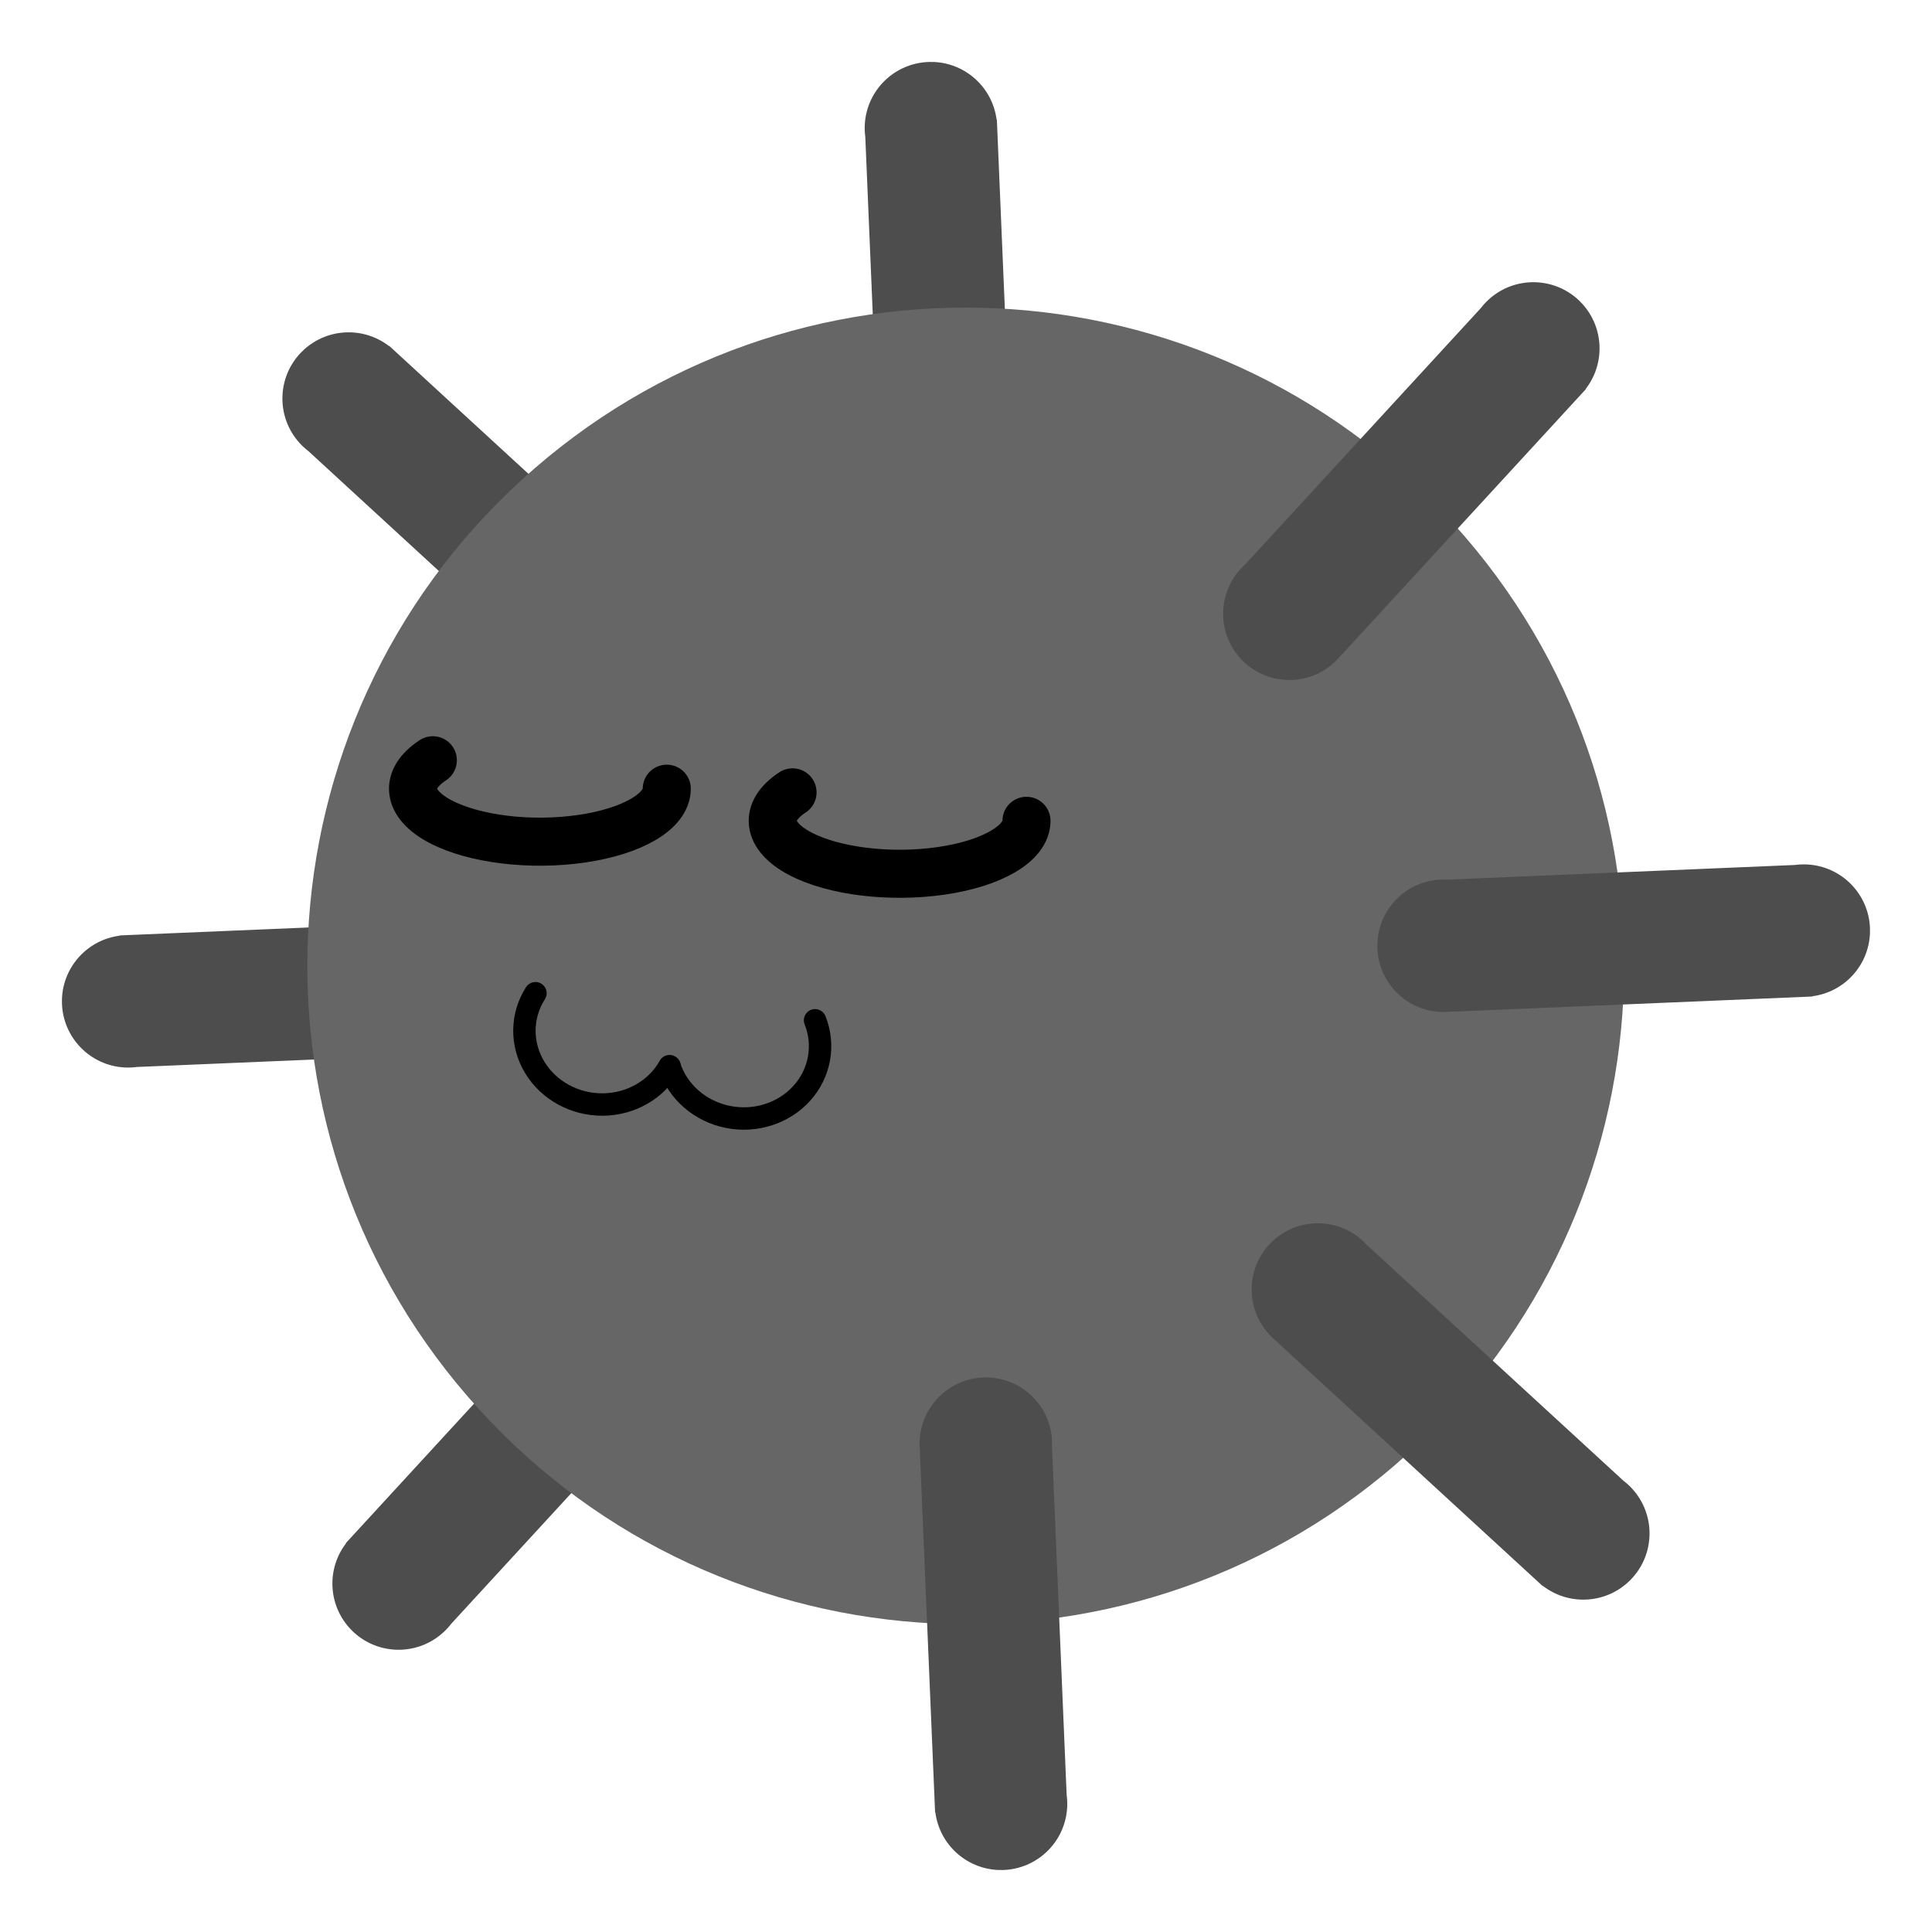
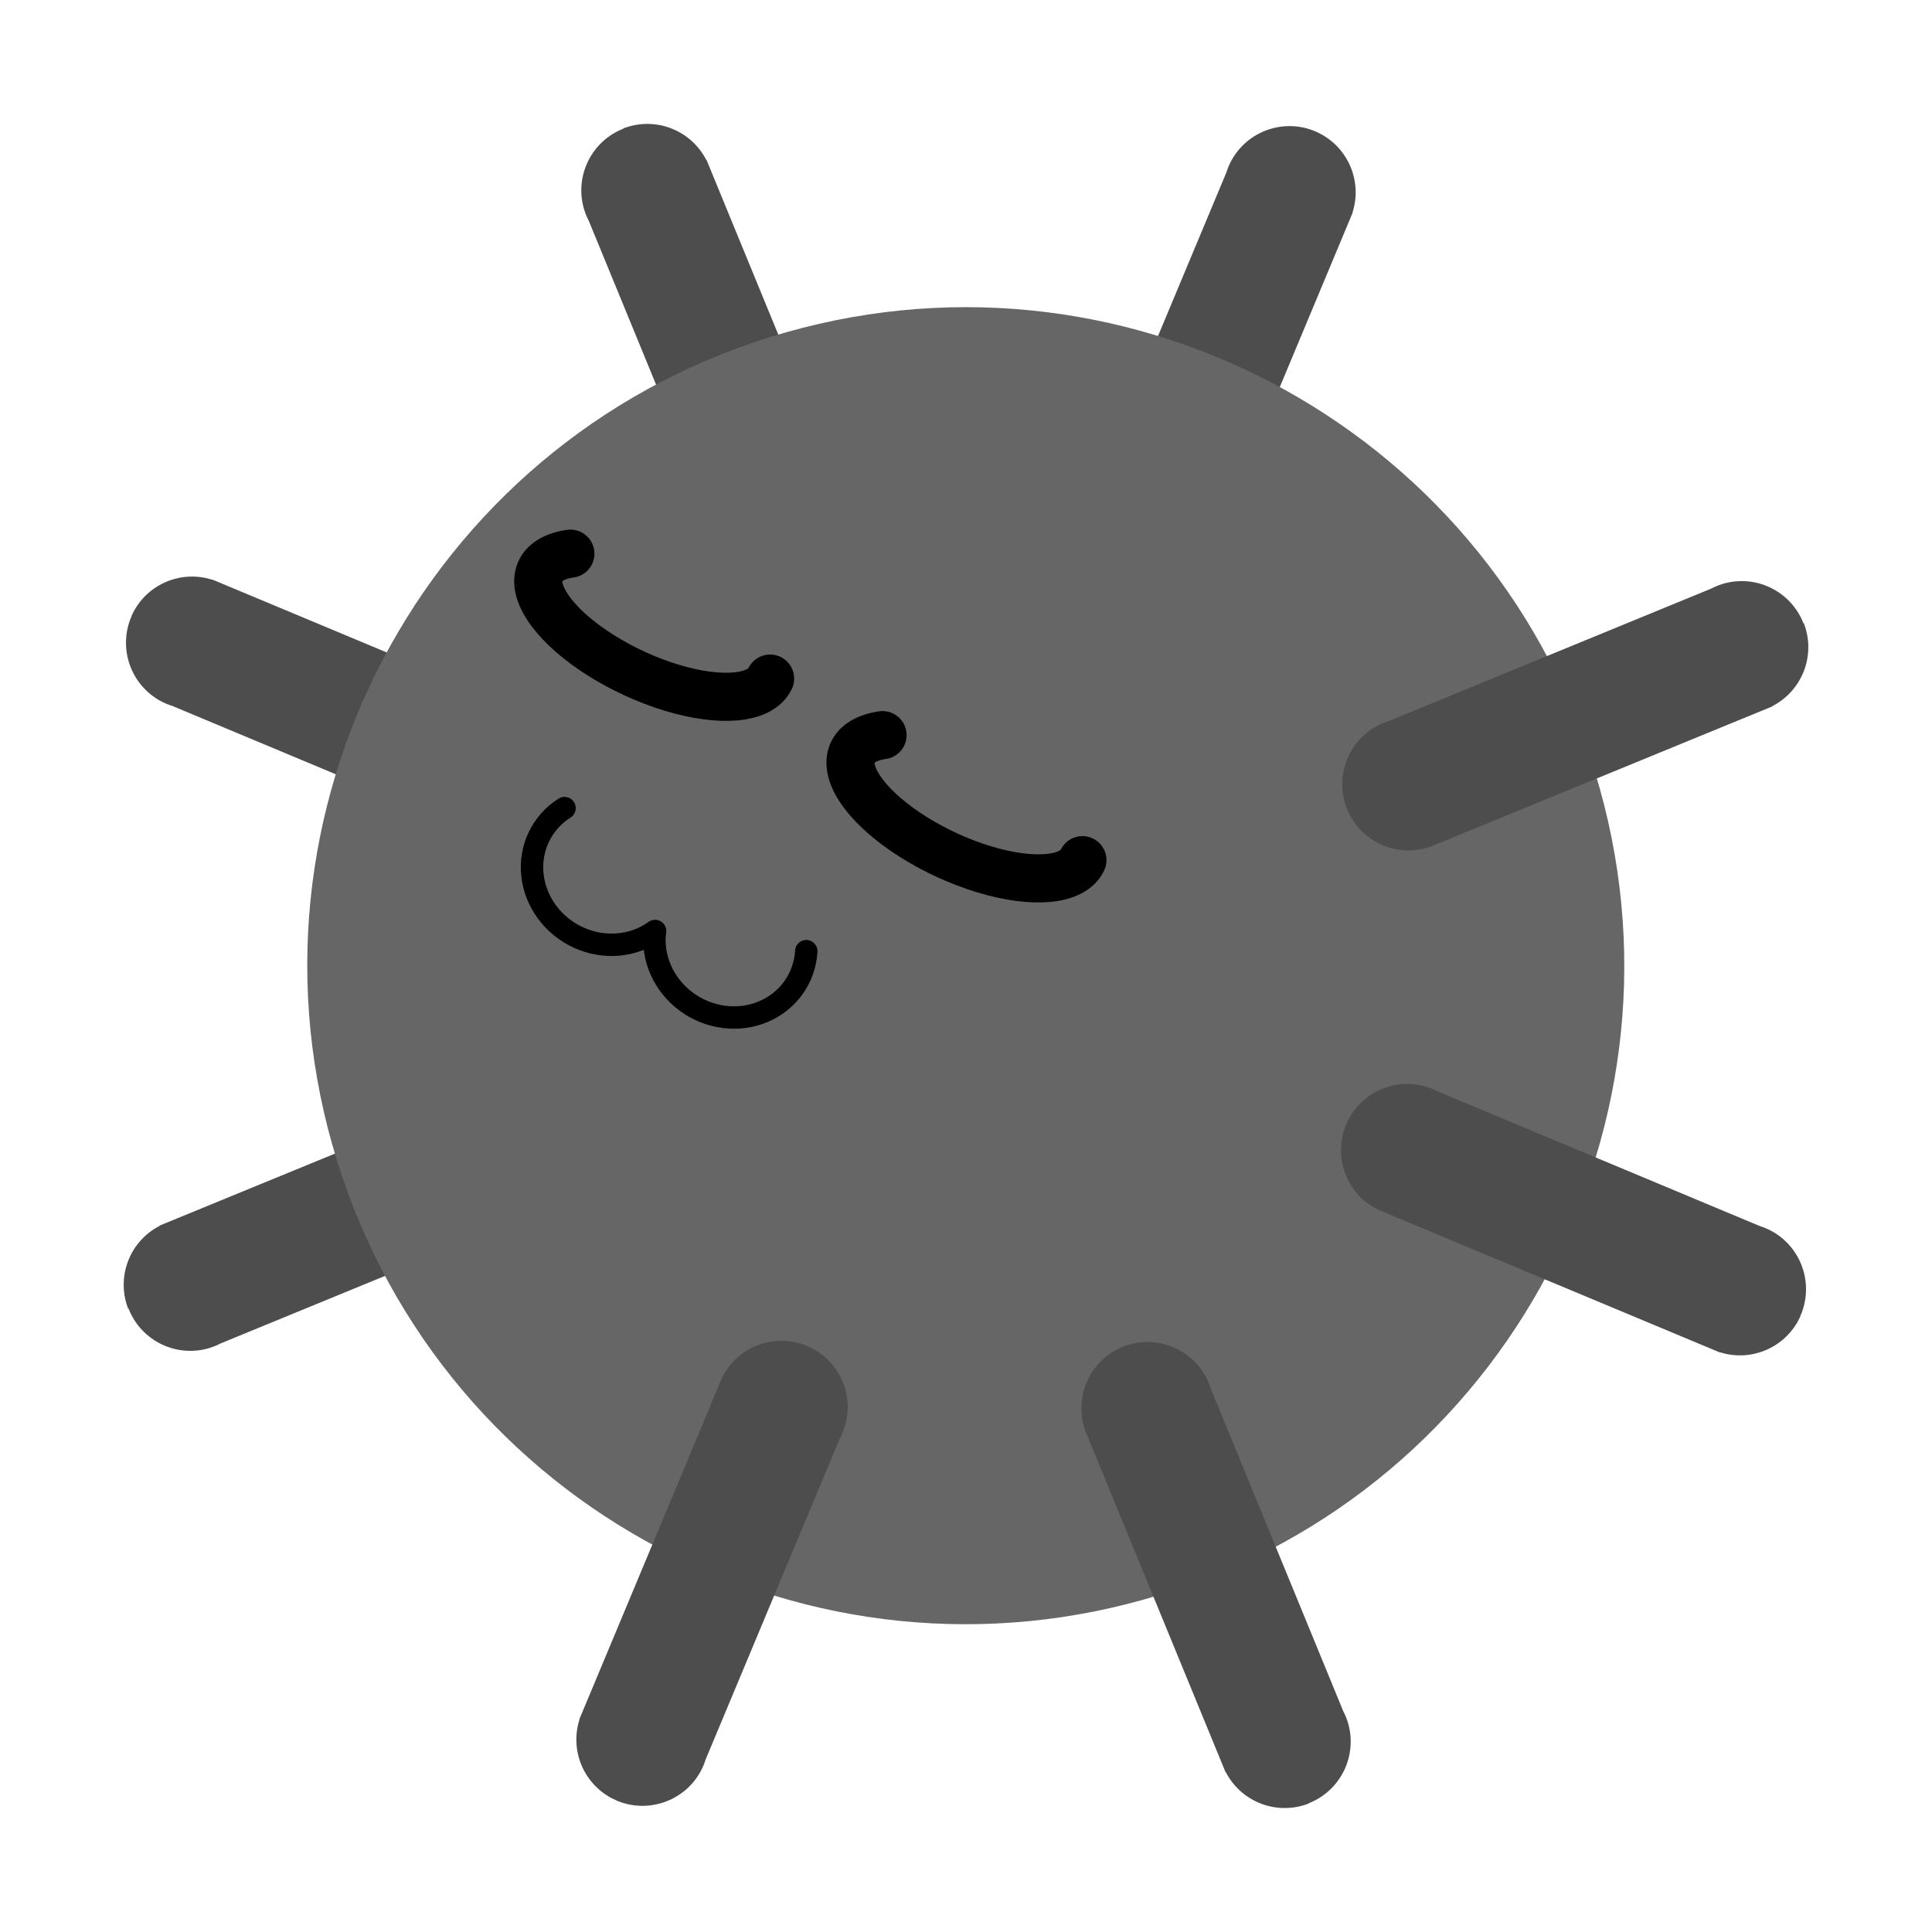
<svg xmlns="http://www.w3.org/2000/svg" width="39" height="39" viewBox="0 0 10.319 10.319" version="1.1" id="svg8">
  <defs id="defs2" />
  <g id="layer1" transform="translate(0,-286.6812)">
-     <g id="g4195" transform="matrix(0.1283658,0,0,0.1283447,-55.67197,269.5408)">
-       <g id="g1153" transform="rotate(-2.411769,1591.035,-9323.524)">
-         <path style="fill:#4d4d4d;fill-rule:evenodd;stroke-width:0.255" d="m 48.65,91.662 a 2.756,2.756 0 0 0 -0.212,3.752 l 0.008,0.01 a 2.756,2.756 0 0 0 0.345,0.343 l 10.251,10.251 a 2.756,2.756 0 0 0 0.002,0.003 l 0.008,0.01 a 2.756,2.756 0 0 0 3.881,0.341 2.756,2.756 0 0 0 0.345,-3.88 2.756,2.756 0 0 0 -0.343,-0.343 l 0.008,-0.008 -10.607,-10.607 -0.008,0.008 a 2.756,2.756 0 0 0 -3.536,-0.007 2.756,2.756 0 0 0 -0.143,0.128 z" id="path1133" />
-         <path id="path1135" d="m 37.58,118.272 a 2.756,2.756 0 0 0 2.503,2.802 l 0.013,9.9e-4 a 2.756,2.756 0 0 0 0.487,-10e-4 l 14.497,10e-6 a 2.756,2.756 0 0 0 0.004,5.6e-4 l 0.013,0.001 a 2.756,2.756 0 0 0 2.985,-2.503 2.756,2.756 0 0 0 -2.5,-2.988 2.756,2.756 0 0 0 -0.485,5.1e-4 l -2.12e-4,-0.011 H 40.096 v 0.011 a 2.756,2.756 0 0 0 -2.506,2.495 2.756,2.756 0 0 0 -0.01,0.192 z" style="fill:#4d4d4d;fill-rule:evenodd;stroke-width:0.255" />
-         <path style="fill:#4d4d4d;fill-rule:evenodd;stroke-width:0.255" d="m 48.568,144.917 a 2.756,2.756 0 0 0 3.752,0.212 l 0.01,-0.008 a 2.756,2.756 0 0 0 0.344,-0.345 l 10.251,-10.251 a 2.756,2.756 0 0 0 0.003,-0.002 l 0.01,-0.008 a 2.756,2.756 0 0 0 0.341,-3.881 2.756,2.756 0 0 0 -3.88,-0.345 2.756,2.756 0 0 0 -0.343,0.343 l -0.008,-0.008 -10.607,10.607 0.008,0.008 a 2.756,2.756 0 0 0 -0.007,3.536 2.756,2.756 0 0 0 0.128,0.143 z" id="path1137" />
-         <path id="path1139" d="m 75.294,80.674 a 2.756,2.756 0 0 0 -2.802,2.503 l -10e-4,0.013 a 2.756,2.756 0 0 0 0.002,0.487 v 14.497 a 2.756,2.756 0 0 0 -5.16e-4,0.004 l -10e-4,0.013 a 2.756,2.756 0 0 0 2.503,2.985 2.756,2.756 0 0 0 2.988,-2.5 2.756,2.756 0 0 0 -5.16e-4,-0.485 h 0.011 V 83.19 h -0.011 a 2.756,2.756 0 0 0 -2.495,-2.506 2.756,2.756 0 0 0 -0.192,-0.01 z" style="fill:#4d4d4d;fill-rule:evenodd;stroke-width:0.255" />
-         <g id="g1143" transform="rotate(-90,75.22241,118.3362)">
-           <path transform="rotate(-135)" d="m -164.152,-32.981 a 27.395,27.395 0 0 1 29.757,-24.774 27.395,27.395 0 0 1 24.809,29.727 27.395,27.395 0 0 1 -29.698,24.844 27.395,27.395 0 0 1 -24.88,-29.668" id="path1141" style="opacity:1;fill:#666666;fill-opacity:1;fill-rule:nonzero;stroke:none;stroke-width:4.886;stroke-linecap:round;stroke-miterlimit:4;stroke-dasharray:none;stroke-dashoffset:0;stroke-opacity:1" />
-         </g>
-         <path id="path1145" d="m 101.803,144.99 a 2.756,2.756 0 0 0 0.212,-3.752 l -0.008,-0.01 a 2.756,2.756 0 0 0 -0.345,-0.343 L 91.41,130.635 a 2.756,2.756 0 0 0 -0.002,-0.003 l -0.008,-0.01 a 2.756,2.756 0 0 0 -3.881,-0.341 2.756,2.756 0 0 0 -0.345,3.88 2.756,2.756 0 0 0 0.343,0.343 l -0.008,0.008 10.607,10.607 0.008,-0.008 a 2.756,2.756 0 0 0 3.536,0.007 2.756,2.756 0 0 0 0.143,-0.128 z" style="fill:#4d4d4d;fill-rule:evenodd;stroke-width:0.255" />
-         <path style="fill:#4d4d4d;fill-rule:evenodd;stroke-width:0.255" d="m 112.873,118.38 a 2.756,2.756 0 0 0 -2.503,-2.802 l -0.013,-9.9e-4 a 2.756,2.756 0 0 0 -0.487,0.001 l -14.497,-1e-5 a 2.756,2.756 0 0 0 -0.004,-5.6e-4 l -0.013,-0.001 a 2.756,2.756 0 0 0 -2.985,2.503 2.756,2.756 0 0 0 2.5,2.988 2.756,2.756 0 0 0 0.485,-5.1e-4 l 2.12e-4,0.011 h 15 v -0.011 a 2.756,2.756 0 0 0 2.506,-2.495 2.756,2.756 0 0 0 0.01,-0.192 z" id="path1147" />
-         <path id="path1149" d="m 101.885,91.736 a 2.756,2.756 0 0 0 -3.752,-0.212 l -0.01,0.008 a 2.756,2.756 0 0 0 -0.344,0.345 l -10.251,10.251 a 2.756,2.756 0 0 0 -0.003,0.002 l -0.01,0.008 a 2.756,2.756 0 0 0 -0.341,3.881 2.756,2.756 0 0 0 3.88,0.345 2.756,2.756 0 0 0 0.343,-0.343 l 0.008,0.008 10.607,-10.607 -0.008,-0.008 a 2.756,2.756 0 0 0 0.007,-3.536 2.756,2.756 0 0 0 -0.128,-0.143 z" style="fill:#4d4d4d;fill-rule:evenodd;stroke-width:0.255" />
-         <path style="fill:#4d4d4d;fill-rule:evenodd;stroke-width:0.255" d="m 75.159,155.979 a 2.756,2.756 0 0 0 2.802,-2.503 l 0.001,-0.013 a 2.756,2.756 0 0 0 -0.002,-0.487 v -14.497 a 2.756,2.756 0 0 0 5.16e-4,-0.004 l 0.001,-0.013 a 2.756,2.756 0 0 0 -2.503,-2.985 2.756,2.756 0 0 0 -2.988,2.5 2.756,2.756 0 0 0 5.16e-4,0.485 h -0.011 v 15 h 0.011 a 2.756,2.756 0 0 0 2.495,2.506 2.756,2.756 0 0 0 0.192,0.01 z" id="path1151" />
-       </g>
-       <g id="g1163" transform="matrix(0.463941,0.04405413,-0.04405413,0.463941,316.9459,86.49452)" style="stroke:#000000">
+     <g id="g927" transform="rotate(25.08742,5.159375,291.8406)">
+       <path id="path1133" d="m 1.607,288.565 a 0.354,0.354 5.7086797e-5 0 0 -0.007,0.482 l 0.001,10e-4 a 0.354,0.354 5.7086797e-5 0 0 0.046,0.042 l 1.37,1.259 a 0.354,0.354 5.7086797e-5 0 0 2.983e-4,3.8e-4 l 0.001,0.001 a 0.354,0.354 5.7086797e-5 0 0 0.5,0.023 0.354,0.354 5.7086797e-5 0 0 0.023,-0.499 0.354,0.354 5.7086797e-5 0 0 -0.046,-0.042 l 9.443e-4,-10e-4 -1.418,-1.303 -9.459e-4,0.001 a 0.354,0.354 5.7086797e-5 0 0 -0.454,0.018 0.354,0.354 5.7086797e-5 0 0 -0.018,0.017 z" style="fill:#4d4d4d;fill-rule:evenodd;stroke-width:0.033" />
+       <path style="fill:#4d4d4d;fill-rule:evenodd;stroke-width:0.033" d="m 0.331,292.037 a 0.354,0.354 5.7086797e-5 0 0 0.336,0.346 l 0.002,6e-5 a 0.354,0.354 5.7086797e-5 0 0 0.062,-0.003 l 1.859,-0.078 a 0.354,0.354 5.7086797e-5 0 0 4.775e-4,6e-5 l 0.002,5e-5 a 0.354,0.354 5.7086797e-5 0 0 0.369,-0.337 0.354,0.354 5.7086797e-5 0 0 -0.337,-0.37 0.354,0.354 5.7086797e-5 0 0 -0.062,0.003 l -8.71e-5,-10e-4 -1.924,0.081 5.888e-5,0.001 a 0.354,0.354 5.7086797e-5 0 0 -0.308,0.334 0.354,0.354 5.7086797e-5 0 0 -2.8922e-4,0.025 z" id="path1135" />
+       <path id="path1137" d="m 1.884,295.394 a 0.354,0.354 5.7086797e-5 0 0 0.482,0.007 l 0.001,-0.001 a 0.354,0.354 5.7086797e-5 0 0 0.042,-0.046 l 1.259,-1.37 a 0.354,0.354 5.7086797e-5 0 0 3.74e-4,-2.7e-4 l 0.001,-10e-4 a 0.354,0.354 5.7086797e-5 0 0 0.023,-0.499 0.354,0.354 5.7086797e-5 0 0 -0.5,-0.023 0.354,0.354 5.7086797e-5 0 0 -0.042,0.046 l -0.001,-9.8e-4 -1.303,1.417 0.001,9.9e-4 a 0.354,0.354 5.7086797e-5 0 0 0.018,0.454 0.354,0.354 5.7086797e-5 0 0 0.017,0.018 z" style="fill:#4d4d4d;fill-rule:evenodd;stroke-width:0.033" />
+       <path style="fill:#4d4d4d;fill-rule:evenodd;stroke-width:0.033" d="m 4.965,287.012 a 0.354,0.354 5.7086797e-5 0 0 -0.346,0.336 l -5.85e-5,0.002 a 0.354,0.354 5.7086797e-5 0 0 0.003,0.062 l 0.078,1.859 a 0.354,0.354 5.7086797e-5 0 0 -4.68e-5,4.6e-4 l -5.84e-5,0.002 a 0.354,0.354 5.7086797e-5 0 0 0.337,0.369 0.354,0.354 5.7086797e-5 0 0 0.37,-0.337 0.354,0.354 5.7086797e-5 0 0 -0.003,-0.062 l 0.001,-6e-5 -0.081,-1.923 -0.001,6e-5 a 0.354,0.354 5.7086797e-5 0 0 -0.334,-0.308 0.354,0.354 5.7086797e-5 0 0 -0.025,-2.9e-4 z" id="path1139" />
+       <path transform="matrix(-0.6767852,0.7361806,-0.7362917,-0.6766643,0,0)" d="m 207.888,-201.632 a 3.516,3.516 0 0 1 3.819,-3.18 3.516,3.516 0 0 1 3.184,3.816 3.516,3.516 0 0 1 -3.812,3.189 3.516,3.516 0 0 1 -3.193,-3.808" id="path1141" style="opacity:1;fill:#666666;fill-opacity:1;fill-rule:nonzero;stroke:none;stroke-width:0.627;stroke-linecap:round;stroke-miterlimit:4;stroke-dasharray:none;stroke-dashoffset:0;stroke-opacity:1" />
+       <path style="fill:#4d4d4d;fill-rule:evenodd;stroke-width:0.033" d="m 8.712,295.116 a 0.354,0.354 5.7086797e-5 0 0 0.007,-0.482 l -0.001,-10e-4 a 0.354,0.354 5.7086797e-5 0 0 -0.046,-0.042 l -1.37,-1.259 a 0.354,0.354 5.7086797e-5 0 0 -2.984e-4,-3.7e-4 l -0.001,-10e-4 a 0.354,0.354 5.7086797e-5 0 0 -0.5,-0.023 0.354,0.354 5.7086797e-5 0 0 -0.023,0.499 0.354,0.354 5.7086797e-5 0 0 0.046,0.042 l -9.444e-4,10e-4 1.418,1.303 9.443e-4,-10e-4 a 0.354,0.354 5.7086797e-5 0 0 0.454,-0.018 0.354,0.354 5.7086797e-5 0 0 0.018,-0.017 z" id="path1145" />
+       <path id="path1147" d="m 9.988,291.644 a 0.354,0.354 5.7086797e-5 0 0 -0.336,-0.346 l -0.002,-6e-5 a 0.354,0.354 5.7086797e-5 0 0 -0.062,0.003 l -1.859,0.078 a 0.354,0.354 5.7086797e-5 0 0 -4.775e-4,-5e-5 l -0.002,-6e-5 a 0.354,0.354 5.7086797e-5 0 0 -0.369,0.337 0.354,0.354 5.7086797e-5 0 0 0.337,0.37 0.354,0.354 5.7086797e-5 0 0 0.062,-0.003 l 8.71e-5,10e-4 1.924,-0.081 -5.89e-5,-10e-4 a 0.354,0.354 5.7086797e-5 0 0 0.308,-0.334 0.354,0.354 5.7086797e-5 0 0 2.854e-4,-0.025 z" style="fill:#4d4d4d;fill-rule:evenodd;stroke-width:0.033" />
+       <path style="fill:#4d4d4d;fill-rule:evenodd;stroke-width:0.033" d="m 8.435,288.287 a 0.354,0.354 5.7086797e-5 0 0 -0.482,-0.007 l -0.001,0.001 a 0.354,0.354 5.7086797e-5 0 0 -0.042,0.046 l -1.259,1.37 a 0.354,0.354 5.7086797e-5 0 0 -3.739e-4,2.8e-4 l -0.001,10e-4 a 0.354,0.354 5.7086797e-5 0 0 -0.023,0.499 0.354,0.354 5.7086797e-5 0 0 0.5,0.023 0.354,0.354 5.7086797e-5 0 0 0.042,-0.046 l 0.001,9.8e-4 1.303,-1.417 -0.001,-9.8e-4 a 0.354,0.354 5.7086797e-5 0 0 -0.018,-0.454 0.354,0.354 5.7086797e-5 0 0 -0.017,-0.018 z" id="path1149" />
+       <path id="path1151" d="m 5.354,296.669 a 0.354,0.354 5.7086797e-5 0 0 0.346,-0.336 l 5.85e-5,-0.002 a 0.354,0.354 5.7086797e-5 0 0 -0.003,-0.062 l -0.078,-1.859 a 0.354,0.354 5.7086797e-5 0 0 4.46e-5,-5.2e-4 l 5.85e-5,-0.002 a 0.354,0.354 5.7086797e-5 0 0 -0.337,-0.369 0.354,0.354 5.7086797e-5 0 0 -0.37,0.337 0.354,0.354 5.7086797e-5 0 0 0.003,0.062 l -0.001,6e-5 0.081,1.923 0.001,-5e-5 a 0.354,0.354 5.7086797e-5 0 0 0.334,0.308 0.354,0.354 5.7086797e-5 0 0 0.025,2.8e-4 z" style="fill:#4d4d4d;fill-rule:evenodd;stroke-width:0.033" />
+       <g id="g1163" transform="matrix(0.05955417,0.00565411,-0.00565504,0.05954436,-14.98694,280.6419)" style="stroke:#000000">
        <path transform="scale(1,-1)" style="opacity:1;fill:none;fill-opacity:1;fill-rule:nonzero;stroke:#000000;stroke-width:2;stroke-linecap:round;stroke-miterlimit:4;stroke-dasharray:none;stroke-dashoffset:0;stroke-opacity:1" id="path1159" d="m 314.926,-160.612 a 6.877,6.516 0 0 1 0.564,-6.603 6.877,6.516 0 0 1 6.376,-2.722 6.877,6.516 0 0 1 5.595,3.974" />
        <path d="m -340.007,-160.659 a 6.877,6.516 0 0 1 0.564,-6.603 6.877,6.516 0 0 1 6.376,-2.722 6.877,6.516 0 0 1 5.595,3.974" id="path1161" style="opacity:1;fill:none;fill-opacity:1;fill-rule:nonzero;stroke:#000000;stroke-width:2;stroke-linecap:round;stroke-miterlimit:4;stroke-dasharray:none;stroke-dashoffset:0;stroke-opacity:1" transform="scale(-1)" />
      </g>
-       <path d="m 461.441,166.372 a 5.279,2.205 0 0 1 -3.544,2.082 5.279,2.205 0 0 1 -5.873,-0.714 5.279,2.205 0 0 1 -0.317,-2.552" id="path1171" style="opacity:1;fill:none;fill-opacity:1;fill-rule:nonzero;stroke:#000000;stroke-width:2;stroke-linecap:round;stroke-miterlimit:4;stroke-dasharray:none;stroke-dashoffset:0;stroke-opacity:1" />
-       <path style="opacity:1;fill:none;fill-opacity:1;fill-rule:nonzero;stroke:#000000;stroke-width:2;stroke-linecap:round;stroke-miterlimit:4;stroke-dasharray:none;stroke-dashoffset:0;stroke-opacity:1" id="path1191" d="m 476.408,167.708 a 5.279,2.205 0 0 1 -3.544,2.082 5.279,2.205 0 0 1 -5.873,-0.714 5.279,2.205 0 0 1 -0.317,-2.552" />
+       <path d="M 3.561,290.894 A 0.678,0.283 0 0 1 3.106,291.161 0.678,0.283 0 0 1 2.352,291.069 0.678,0.283 0 0 1 2.312,290.742" id="path1171" style="opacity:1;fill:none;fill-opacity:1;fill-rule:nonzero;stroke:#000000;stroke-width:0.257;stroke-linecap:round;stroke-miterlimit:4;stroke-dasharray:none;stroke-dashoffset:0;stroke-opacity:1" />
+       <path style="opacity:1;fill:none;fill-opacity:1;fill-rule:nonzero;stroke:#000000;stroke-width:0.257;stroke-linecap:round;stroke-miterlimit:4;stroke-dasharray:none;stroke-dashoffset:0;stroke-opacity:1" id="path1191" d="m 5.483,291.065 a 0.678,0.283 0 0 1 -0.455,0.267 0.678,0.283 0 0 1 -0.754,-0.092 0.678,0.283 0 0 1 -0.041,-0.327" />
    </g>
  </g>
</svg>
